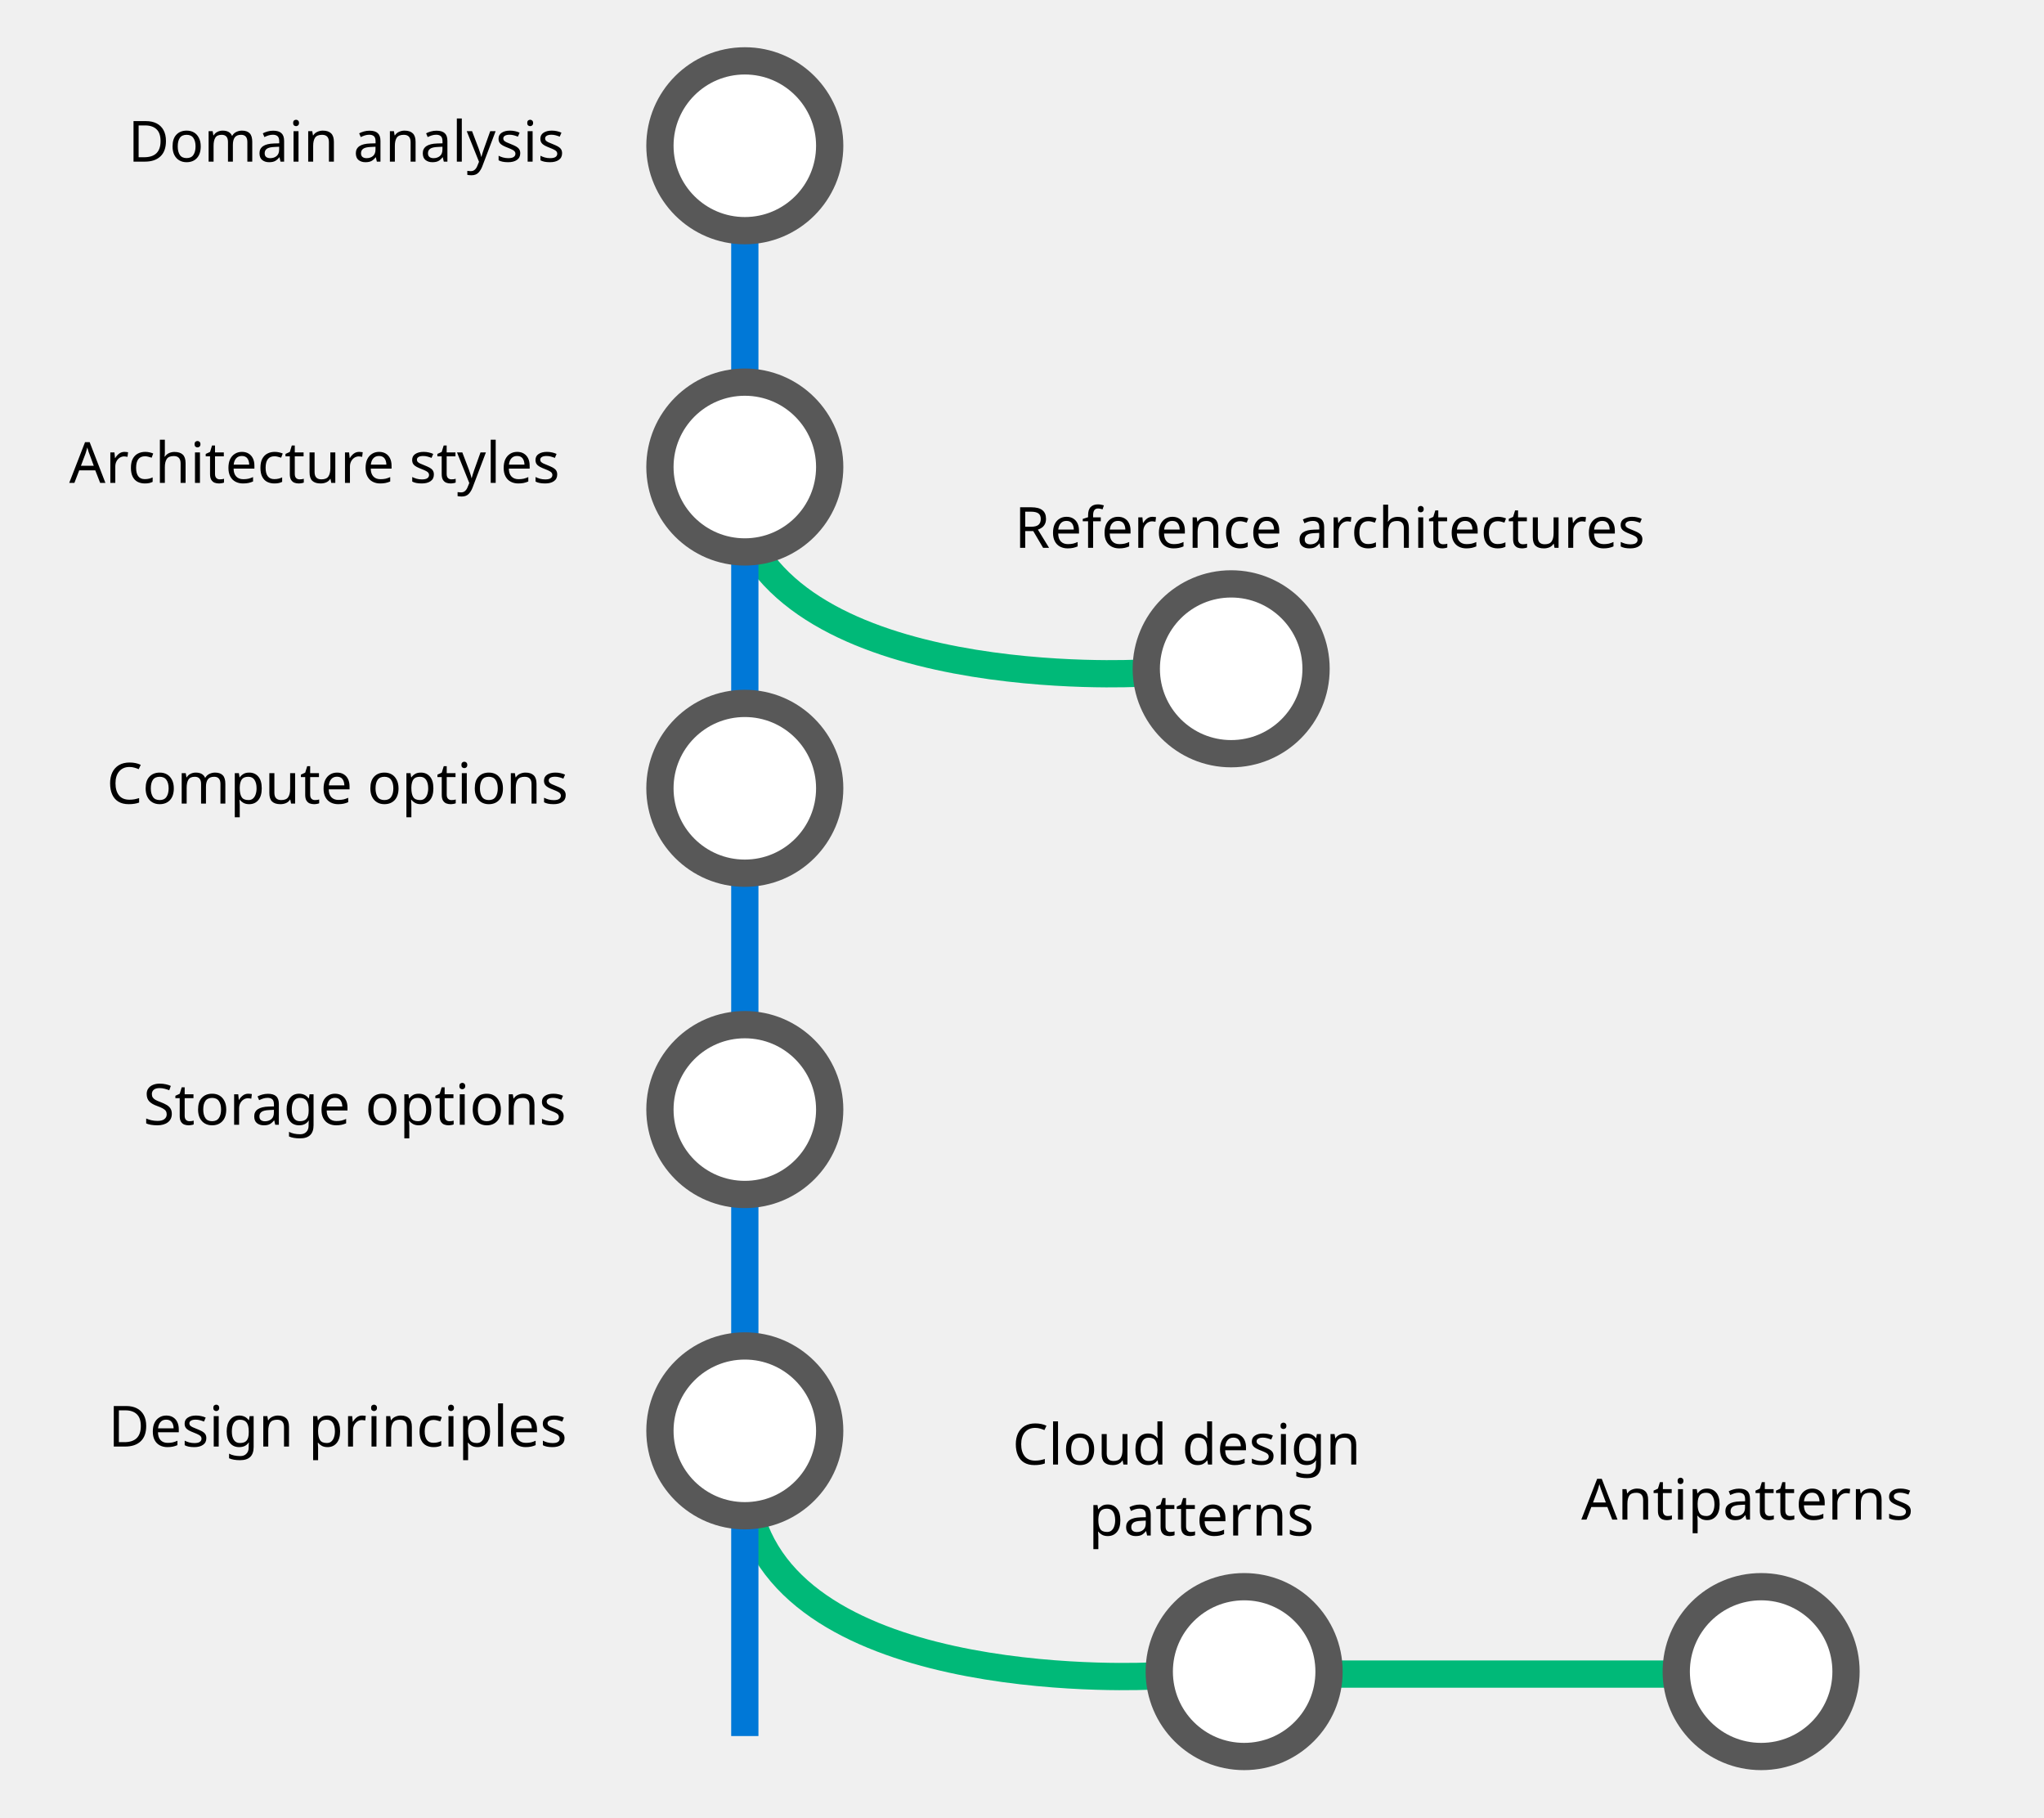
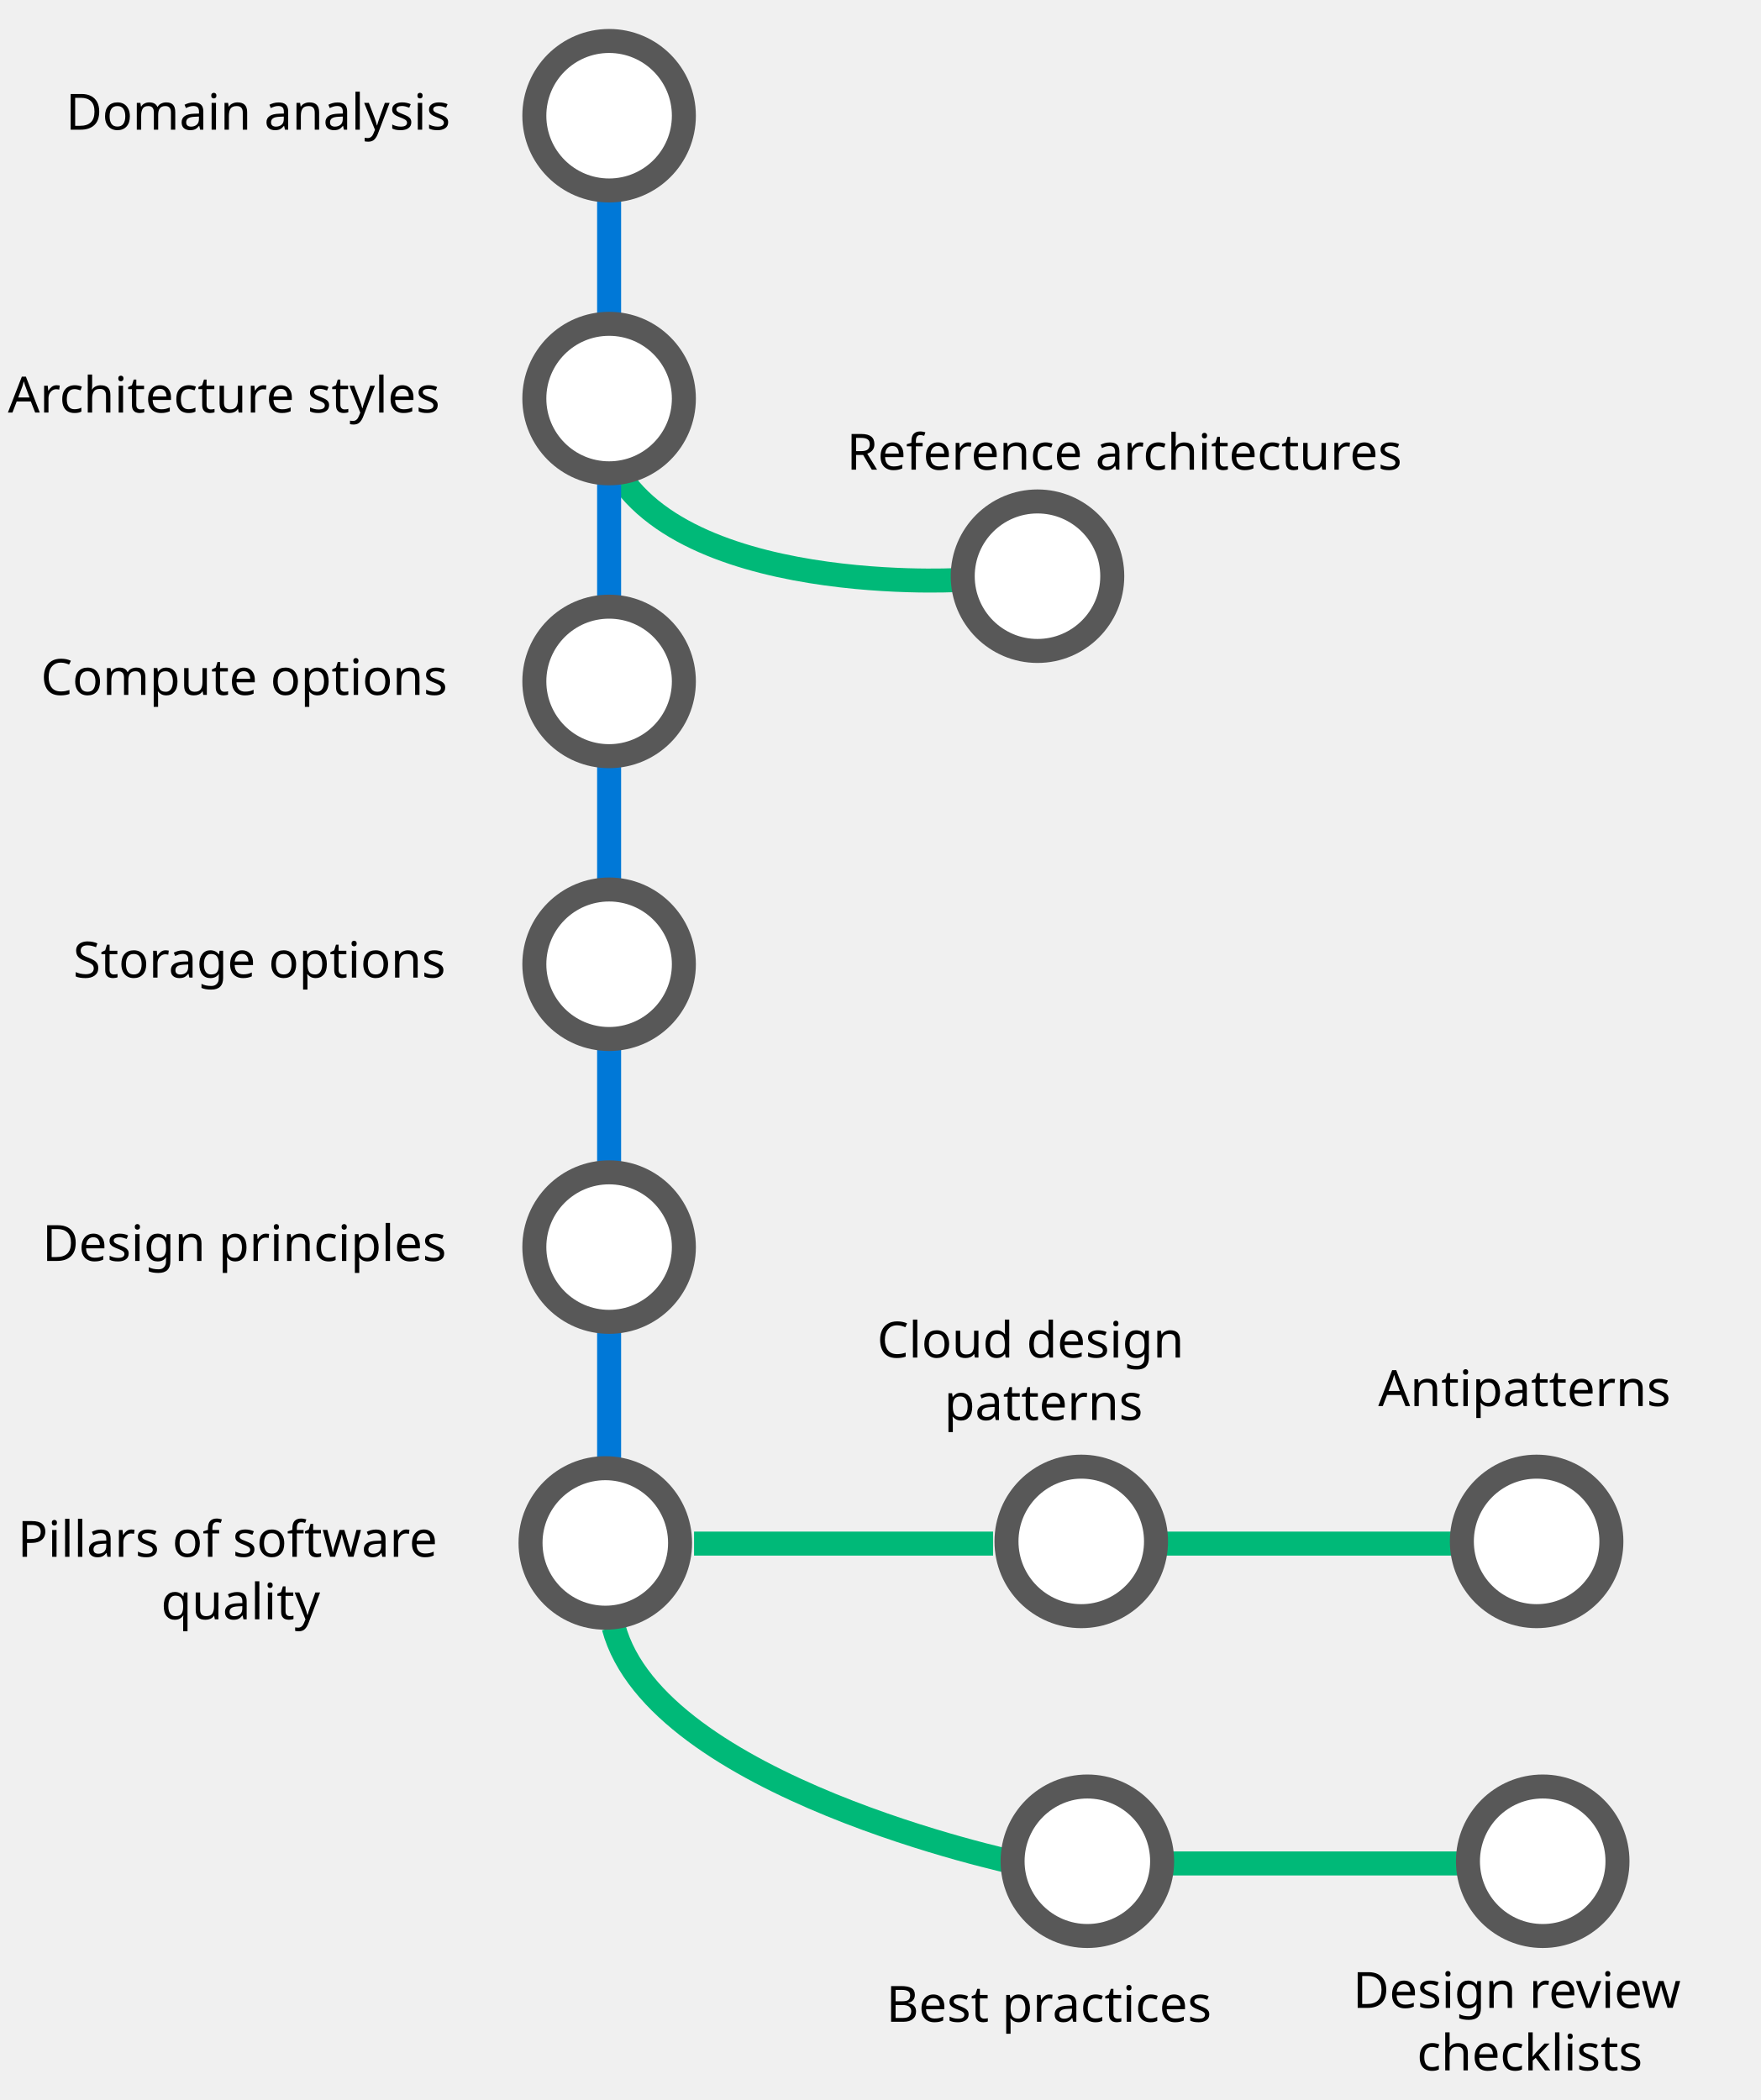
- <svg xmlns="http://www.w3.org/2000/svg" width="450" height="400" viewBox="0 0 450 400" id="svg6224" version="1.1">
+ <svg xmlns="http://www.w3.org/2000/svg" width="440" height="525" viewBox="0 0 440 525" id="svg6224" version="1.1">
  <style type="text/css" id="style3">
      .more_info { fill:#bddcf4; }
      .more_info:hover  { fill: #0078d7; }
      g.more_info text { fill: #000000; }
      g.more_info:hover text { fill: #ffffff; }
      </style>
  <defs id="defs6226">
    <marker orient="auto" refY="0" refX="0" id="Arrow2Mend" style="overflow:visible">
      <path id="path6821" style="fill:#585858;fill-opacity:1;fill-rule:evenodd;stroke:#585858;stroke-width:0.625;stroke-linejoin:round;stroke-opacity:1" d="M 8.719,4.034 -2.207,0.016 8.719,-4.002 c -1.745,2.372 -1.735,5.617 -6e-7,8.035 z" transform="scale(-0.6,-0.6)" />
    </marker>
    <marker orient="auto" refY="0" refX="0" id="Arrow2Lend" style="overflow:visible">
      <path id="path6815" style="fill:#585858;fill-opacity:1;fill-rule:evenodd;stroke:#585858;stroke-width:0.625;stroke-linejoin:round;stroke-opacity:1" d="M 8.719,4.034 -2.207,0.016 8.719,-4.002 c -1.745,2.372 -1.735,5.617 -6e-7,8.035 z" transform="matrix(-1.1,0,0,-1.1,-1.1,0)" />
    </marker>
  </defs>
-   <g id="layer1" transform="translate(-126.7569,-70.45007)">
-     <path id="path4369" d="m 494.802,438.914 -74.751,0" style="fill:none;fill-rule:evenodd;stroke:#00b978;stroke-width:6;stroke-linecap:butt;stroke-linejoin:miter;stroke-miterlimit:4;stroke-dasharray:none;stroke-opacity:1" />
-     <path id="path4365" d="m 291.866,403.629 c 10.689,39.907 88.543,35.704 88.543,35.704" style="fill:none;fill-rule:evenodd;stroke:#00b978;stroke-width:6;stroke-linecap:butt;stroke-linejoin:miter;stroke-miterlimit:4;stroke-dasharray:none;stroke-opacity:1" />
-     <path style="fill:none;fill-rule:evenodd;stroke:#00b978;stroke-width:6;stroke-linecap:butt;stroke-linejoin:miter;stroke-miterlimit:4;stroke-dasharray:none;stroke-opacity:1" d="m 289.009,182.914 c 10.689,39.907 88.543,35.704 88.543,35.704" id="path4359" />
-     <path style="fill:none;fill-rule:evenodd;stroke:#0078d7;stroke-width:6;stroke-linecap:butt;stroke-linejoin:miter;stroke-miterlimit:4;stroke-dasharray:none;stroke-opacity:1" d="m 290.733,123.242 0,329.31" id="path4351" />
-     <text id="text4471" y="106.025" x="211.126" style="font-style:normal;font-variant:normal;font-weight:normal;font-stretch:normal;font-size:12.5px;line-height:125%;font-family:sans-serif;-inkscape-font-specification:'sans-serif, Normal';text-align:center;letter-spacing:0px;word-spacing:0px;writing-mode:lr-tb;text-anchor:middle;fill:#000000;fill-opacity:1;stroke:none;stroke-width:1px;stroke-linecap:butt;stroke-linejoin:miter;stroke-opacity:1" xml:space="preserve">
-       <tspan id="tspan4227" x="211.126" y="106.025">Domain analysis</tspan>
+   <g id="layer1" transform="translate(-144.3452,-66.35919)">
+     <path id="path4369" d="m 508.74,452.258 -74.751,0" style="fill:none;fill-rule:evenodd;stroke:#00b978;stroke-width:6;stroke-linecap:butt;stroke-linejoin:miter;stroke-miterlimit:4;stroke-dasharray:none;stroke-opacity:1" />
+     <path id="path4365" d="m 297.723,473.157 c 10.689,39.907 100.665,58.937 100.665,58.937" style="fill:none;fill-rule:evenodd;stroke:#00b978;stroke-width:6;stroke-linecap:butt;stroke-linejoin:miter;stroke-miterlimit:4;stroke-dasharray:none;stroke-opacity:1" />
+     <path style="fill:none;fill-rule:evenodd;stroke:#00b978;stroke-width:6;stroke-linecap:butt;stroke-linejoin:miter;stroke-miterlimit:4;stroke-dasharray:none;stroke-opacity:1" d="m 294.866,175.671 c 10.689,39.907 88.543,35.704 88.543,35.704" id="path4359" />
+     <path style="fill:none;fill-rule:evenodd;stroke:#0078d7;stroke-width:6;stroke-linecap:butt;stroke-linejoin:miter;stroke-miterlimit:4;stroke-dasharray:none;stroke-opacity:1" d="m 296.591,115.998 0,329.31" id="path4351" />
+     <text id="text4471" y="98.781" x="216.983" style="font-style:normal;font-variant:normal;font-weight:normal;font-stretch:normal;font-size:12.5px;line-height:125%;font-family:sans-serif;-inkscape-font-specification:'sans-serif, Normal';text-align:center;letter-spacing:0px;word-spacing:0px;writing-mode:lr-tb;text-anchor:middle;fill:#000000;fill-opacity:1;stroke:none;stroke-width:1px;stroke-linecap:butt;stroke-linejoin:miter;stroke-opacity:1" xml:space="preserve">
+       <tspan id="tspan4227" x="216.983" y="98.781">Domain analysis</tspan>
    </text>
-     <circle style="fill:#ffffff;fill-opacity:1;stroke:#585858;stroke-width:6;stroke-linecap:round;stroke-miterlimit:4;stroke-dasharray:none;stroke-dashoffset:0;stroke-opacity:1" id="path4221" cx="290.733" cy="102.533" r="18.688" />
-     <circle r="18.688" cy="173.244" cx="290.733" id="circle4229" style="fill:#ffffff;fill-opacity:1;stroke:#585858;stroke-width:6;stroke-linecap:round;stroke-miterlimit:4;stroke-dasharray:none;stroke-dashoffset:0;stroke-opacity:1" />
-     <text xml:space="preserve" style="font-style:normal;font-variant:normal;font-weight:normal;font-stretch:normal;font-size:12.5px;line-height:125%;font-family:sans-serif;-inkscape-font-specification:'sans-serif, Normal';text-align:center;letter-spacing:0px;word-spacing:0px;writing-mode:lr-tb;text-anchor:middle;fill:#000000;fill-opacity:1;stroke:none;stroke-width:1px;stroke-linecap:butt;stroke-linejoin:miter;stroke-opacity:1" x="204.119" y="176.735" id="text4231">
-       <tspan y="176.735" x="204.119" id="tspan4233">Architecture styles</tspan>
+     <circle style="fill:#ffffff;fill-opacity:1;stroke:#585858;stroke-width:6;stroke-linecap:round;stroke-miterlimit:4;stroke-dasharray:none;stroke-dashoffset:0;stroke-opacity:1" id="path4221" cx="296.591" cy="95.29" r="18.688" />
+     <circle r="18.688" cy="166.001" cx="296.591" id="circle4229" style="fill:#ffffff;fill-opacity:1;stroke:#585858;stroke-width:6;stroke-linecap:round;stroke-miterlimit:4;stroke-dasharray:none;stroke-dashoffset:0;stroke-opacity:1" />
+     <text xml:space="preserve" style="font-style:normal;font-variant:normal;font-weight:normal;font-stretch:normal;font-size:12.5px;line-height:125%;font-family:sans-serif;-inkscape-font-specification:'sans-serif, Normal';text-align:center;letter-spacing:0px;word-spacing:0px;writing-mode:lr-tb;text-anchor:middle;fill:#000000;fill-opacity:1;stroke:none;stroke-width:1px;stroke-linecap:butt;stroke-linejoin:miter;stroke-opacity:1" x="208.443" y="169.492" id="text4231">
+       <tspan y="169.492" x="208.443" id="tspan4233">Architecture styles</tspan>
    </text>
-     <text id="text4235" y="191.022" x="427.637" style="font-style:normal;font-variant:normal;font-weight:normal;font-stretch:normal;font-size:12.5px;line-height:125%;font-family:sans-serif;-inkscape-font-specification:'sans-serif, Normal';text-align:center;letter-spacing:0px;word-spacing:0px;writing-mode:lr-tb;text-anchor:middle;fill:#000000;fill-opacity:1;stroke:none;stroke-width:1px;stroke-linecap:butt;stroke-linejoin:miter;stroke-opacity:1" xml:space="preserve">
-       <tspan id="tspan4237" x="427.637" y="191.022">Reference architectures</tspan>
+     <text id="text4235" y="183.779" x="433.494" style="font-style:normal;font-variant:normal;font-weight:normal;font-stretch:normal;font-size:12.5px;line-height:125%;font-family:sans-serif;-inkscape-font-specification:'sans-serif, Normal';text-align:center;letter-spacing:0px;word-spacing:0px;writing-mode:lr-tb;text-anchor:middle;fill:#000000;fill-opacity:1;stroke:none;stroke-width:1px;stroke-linecap:butt;stroke-linejoin:miter;stroke-opacity:1" xml:space="preserve">
+       <tspan id="tspan4237" x="433.494" y="183.779">Reference architectures</tspan>
    </text>
-     <circle style="fill:#ffffff;fill-opacity:1;stroke:#585858;stroke-width:6;stroke-linecap:round;stroke-miterlimit:4;stroke-dasharray:none;stroke-dashoffset:0;stroke-opacity:1" id="circle4239" cx="290.733" cy="385.376" r="18.688" />
-     <text id="text4241" y="388.834" x="209.221" style="font-style:normal;font-variant:normal;font-weight:normal;font-stretch:normal;font-size:12.5px;line-height:125%;font-family:sans-serif;-inkscape-font-specification:'sans-serif, Normal';text-align:center;letter-spacing:0px;word-spacing:0px;writing-mode:lr-tb;text-anchor:middle;fill:#000000;fill-opacity:1;stroke:none;stroke-width:1px;stroke-linecap:butt;stroke-linejoin:miter;stroke-opacity:1" xml:space="preserve">
-       <tspan id="tspan4243" x="209.221" y="388.834">Design principles</tspan>
+     <circle style="fill:#ffffff;fill-opacity:1;stroke:#585858;stroke-width:6;stroke-linecap:round;stroke-miterlimit:4;stroke-dasharray:none;stroke-dashoffset:0;stroke-opacity:1" id="circle4239" cx="296.591" cy="378.133" r="18.688" />
+     <text id="text4241" y="381.591" x="213.545" style="font-style:normal;font-variant:normal;font-weight:normal;font-stretch:normal;font-size:12.5px;line-height:125%;font-family:sans-serif;-inkscape-font-specification:'sans-serif, Normal';text-align:center;letter-spacing:0px;word-spacing:0px;writing-mode:lr-tb;text-anchor:middle;fill:#000000;fill-opacity:1;stroke:none;stroke-width:1px;stroke-linecap:butt;stroke-linejoin:miter;stroke-opacity:1" xml:space="preserve">
+       <tspan id="tspan4243" x="213.545" y="381.591">Design principles</tspan>
    </text>
-     <circle style="fill:#ffffff;fill-opacity:1;stroke:#585858;stroke-width:6;stroke-linecap:round;stroke-miterlimit:4;stroke-dasharray:none;stroke-dashoffset:0;stroke-opacity:1" id="circle4245" cx="397.808" cy="217.652" r="18.688" />
-     <text xml:space="preserve" style="font-style:normal;font-variant:normal;font-weight:normal;font-stretch:normal;font-size:12.5px;line-height:125%;font-family:sans-serif;-inkscape-font-specification:'sans-serif, Normal';text-align:center;letter-spacing:0px;word-spacing:0px;writing-mode:lr-tb;text-anchor:middle;fill:#000000;fill-opacity:1;stroke:none;stroke-width:1px;stroke-linecap:butt;stroke-linejoin:miter;stroke-opacity:1" x="399.359" y="392.789" id="text4253">
-       <tspan id="tspan4377" x="399.359" y="392.789">Cloud design</tspan>
-       <tspan id="tspan4379" x="399.359" y="408.414">patterns</tspan>
+     <circle style="fill:#ffffff;fill-opacity:1;stroke:#585858;stroke-width:6;stroke-linecap:round;stroke-miterlimit:4;stroke-dasharray:none;stroke-dashoffset:0;stroke-opacity:1" id="circle4245" cx="403.666" cy="210.409" r="18.688" />
+     <text id="text4277" y="240.081" x="213.496" style="font-style:normal;font-variant:normal;font-weight:normal;font-stretch:normal;font-size:12.5px;line-height:125%;font-family:sans-serif;-inkscape-font-specification:'sans-serif, Normal';text-align:center;letter-spacing:0px;word-spacing:0px;writing-mode:lr-tb;text-anchor:middle;fill:#000000;fill-opacity:1;stroke:none;stroke-width:1px;stroke-linecap:butt;stroke-linejoin:miter;stroke-opacity:1" xml:space="preserve">
+       <tspan id="tspan4279" x="213.496" y="240.081">Compute options</tspan>
    </text>
-     <text id="text4259" y="404.911" x="519.567" style="font-style:normal;font-variant:normal;font-weight:normal;font-stretch:normal;font-size:12.5px;line-height:125%;font-family:sans-serif;-inkscape-font-specification:'sans-serif, Normal';text-align:center;letter-spacing:0px;word-spacing:0px;writing-mode:lr-tb;text-anchor:middle;fill:#000000;fill-opacity:1;stroke:none;stroke-width:1px;stroke-linecap:butt;stroke-linejoin:miter;stroke-opacity:1" xml:space="preserve">
-       <tspan id="tspan4261" x="519.567" y="404.911">Antipatterns</tspan>
+     <circle style="fill:#ffffff;fill-opacity:1;stroke:#585858;stroke-width:6;stroke-linecap:round;stroke-miterlimit:4;stroke-dasharray:none;stroke-dashoffset:0;stroke-opacity:1" id="circle4281" cx="296.591" cy="236.712" r="18.688" />
+     <circle r="18.688" cy="307.422" cx="296.591" id="circle4287" style="fill:#ffffff;fill-opacity:1;stroke:#585858;stroke-width:6;stroke-linecap:round;stroke-miterlimit:4;stroke-dasharray:none;stroke-dashoffset:0;stroke-opacity:1" />
+     <text xml:space="preserve" style="font-style:normal;font-variant:normal;font-weight:normal;font-stretch:normal;font-size:12.5px;line-height:125%;font-family:sans-serif;-inkscape-font-specification:'sans-serif, Normal';text-align:center;letter-spacing:0px;word-spacing:0px;writing-mode:lr-tb;text-anchor:middle;fill:#000000;fill-opacity:1;stroke:none;stroke-width:1px;stroke-linecap:butt;stroke-linejoin:miter;stroke-opacity:1" x="217.305" y="310.758" id="text4289">
+       <tspan y="310.758" x="217.305" id="tspan4291">Storage options</tspan>
    </text>
-     <circle style="fill:#ffffff;fill-opacity:1;stroke:#585858;stroke-width:6;stroke-linecap:round;stroke-miterlimit:4;stroke-dasharray:none;stroke-dashoffset:0;stroke-opacity:1" id="circle4263" cx="514.482" cy="438.367" r="18.688" />
-     <text id="text4277" y="247.324" x="209.172" style="font-style:normal;font-variant:normal;font-weight:normal;font-stretch:normal;font-size:12.5px;line-height:125%;font-family:sans-serif;-inkscape-font-specification:'sans-serif, Normal';text-align:center;letter-spacing:0px;word-spacing:0px;writing-mode:lr-tb;text-anchor:middle;fill:#000000;fill-opacity:1;stroke:none;stroke-width:1px;stroke-linecap:butt;stroke-linejoin:miter;stroke-opacity:1" xml:space="preserve">
-       <tspan id="tspan4279" x="209.172" y="247.324">Compute options</tspan>
+     <text id="text4241-6" y="455.553" x="212.595" style="font-style:normal;font-variant:normal;font-weight:normal;font-stretch:normal;font-size:12.5px;line-height:125%;font-family:sans-serif;-inkscape-font-specification:'sans-serif, Normal';text-align:center;letter-spacing:0px;word-spacing:0px;writing-mode:lr-tb;text-anchor:middle;fill:#000000;fill-opacity:1;stroke:none;stroke-width:1px;stroke-linecap:butt;stroke-linejoin:miter;stroke-opacity:1" xml:space="preserve">
+       <tspan id="tspan4243-2" x="212.595" y="455.553">Pillars of software</tspan>
+       <tspan x="212.595" y="471.178" id="tspan4445">quality</tspan>
    </text>
-     <circle style="fill:#ffffff;fill-opacity:1;stroke:#585858;stroke-width:6;stroke-linecap:round;stroke-miterlimit:4;stroke-dasharray:none;stroke-dashoffset:0;stroke-opacity:1" id="circle4281" cx="290.733" cy="243.955" r="18.688" />
-     <circle r="18.688" cy="314.665" cx="290.733" id="circle4287" style="fill:#ffffff;fill-opacity:1;stroke:#585858;stroke-width:6;stroke-linecap:round;stroke-miterlimit:4;stroke-dasharray:none;stroke-dashoffset:0;stroke-opacity:1" />
-     <text xml:space="preserve" style="font-style:normal;font-variant:normal;font-weight:normal;font-stretch:normal;font-size:12.5px;line-height:125%;font-family:sans-serif;-inkscape-font-specification:'sans-serif, Normal';text-align:center;letter-spacing:0px;word-spacing:0px;writing-mode:lr-tb;text-anchor:middle;fill:#000000;fill-opacity:1;stroke:none;stroke-width:1px;stroke-linecap:butt;stroke-linejoin:miter;stroke-opacity:1" x="212.981" y="318.001" id="text4289">
-       <tspan y="318.001" x="212.981" id="tspan4291">Storage options</tspan>
+     <path style="fill:none;fill-rule:evenodd;stroke:#00b978;stroke-width:6;stroke-linecap:butt;stroke-linejoin:miter;stroke-miterlimit:4;stroke-dasharray:none;stroke-opacity:1" d="m 392.573,452.258 -74.751,0" id="path4447" />
+     <text xml:space="preserve" style="font-style:normal;font-variant:normal;font-weight:normal;font-stretch:normal;font-size:12.5px;line-height:125%;font-family:sans-serif;-inkscape-font-specification:'sans-serif, Normal';text-align:center;letter-spacing:0px;word-spacing:0px;writing-mode:lr-tb;text-anchor:middle;fill:#000000;fill-opacity:1;stroke:none;stroke-width:1px;stroke-linecap:butt;stroke-linejoin:miter;stroke-opacity:1" x="413.298" y="405.749" id="text4253">
+       <tspan id="tspan4377" x="413.298" y="405.749">Cloud design</tspan>
+       <tspan id="tspan4379" x="413.298" y="421.374">patterns</tspan>
    </text>
-     <circle r="18.688" cy="438.367" cx="400.665" id="circle4367" style="fill:#ffffff;fill-opacity:1;stroke:#585858;stroke-width:6;stroke-linecap:round;stroke-miterlimit:4;stroke-dasharray:none;stroke-dashoffset:0;stroke-opacity:1" />
+     <text id="text4259" y="417.871" x="533.506" style="font-style:normal;font-variant:normal;font-weight:normal;font-stretch:normal;font-size:12.5px;line-height:125%;font-family:sans-serif;-inkscape-font-specification:'sans-serif, Normal';text-align:center;letter-spacing:0px;word-spacing:0px;writing-mode:lr-tb;text-anchor:middle;fill:#000000;fill-opacity:1;stroke:none;stroke-width:1px;stroke-linecap:butt;stroke-linejoin:miter;stroke-opacity:1" xml:space="preserve">
+       <tspan id="tspan4261" x="533.506" y="417.871">Antipatterns</tspan>
+     </text>
+     <circle style="fill:#ffffff;fill-opacity:1;stroke:#585858;stroke-width:6;stroke-linecap:round;stroke-miterlimit:4;stroke-dasharray:none;stroke-dashoffset:0;stroke-opacity:1" id="circle4263" cx="528.421" cy="451.711" r="18.688" />
+     <circle r="18.688" cy="451.711" cx="414.604" id="circle4367" style="fill:#ffffff;fill-opacity:1;stroke:#585858;stroke-width:6;stroke-linecap:round;stroke-miterlimit:4;stroke-dasharray:none;stroke-dashoffset:0;stroke-opacity:1" />
+     <path id="path4369-6" d="m 510.264,532.221 -74.751,0" style="fill:none;fill-rule:evenodd;stroke:#00b978;stroke-width:6;stroke-linecap:butt;stroke-linejoin:miter;stroke-miterlimit:4;stroke-dasharray:none;stroke-opacity:1" />
+     <circle style="fill:#ffffff;fill-opacity:1;stroke:#585858;stroke-width:6;stroke-linecap:round;stroke-miterlimit:4;stroke-dasharray:none;stroke-dashoffset:0;stroke-opacity:1" id="circle4263-7" cx="529.944" cy="531.674" r="18.688" />
+     <circle r="18.688" cy="531.674" cx="416.128" id="circle4367-3" style="fill:#ffffff;fill-opacity:1;stroke:#585858;stroke-width:6;stroke-linecap:round;stroke-miterlimit:4;stroke-dasharray:none;stroke-dashoffset:0;stroke-opacity:1" />
+     <text xml:space="preserve" style="font-style:normal;font-variant:normal;font-weight:normal;font-stretch:normal;font-size:12.5px;line-height:125%;font-family:sans-serif;-inkscape-font-specification:'sans-serif, Normal';text-align:center;letter-spacing:0px;word-spacing:0px;writing-mode:lr-tb;text-anchor:middle;fill:#000000;fill-opacity:1;stroke:none;stroke-width:1px;stroke-linecap:butt;stroke-linejoin:miter;stroke-opacity:1" x="414.636" y="571.799" id="text4253-9">
+       <tspan id="tspan4379-5" x="414.636" y="571.799">Best practices</tspan>
+     </text>
+     <text id="text4259-5" y="568.326" x="534.835" style="font-style:normal;font-variant:normal;font-weight:normal;font-stretch:normal;font-size:12.5px;line-height:125%;font-family:sans-serif;-inkscape-font-specification:'sans-serif, Normal';text-align:center;letter-spacing:0px;word-spacing:0px;writing-mode:lr-tb;text-anchor:middle;fill:#000000;fill-opacity:1;stroke:none;stroke-width:1px;stroke-linecap:butt;stroke-linejoin:miter;stroke-opacity:1" xml:space="preserve">
+       <tspan id="tspan4261-5" x="534.835" y="568.326">Design review</tspan>
+       <tspan x="534.835" y="583.951" id="tspan4550">checklists</tspan>
+     </text>
+     <circle style="fill:#ffffff;fill-opacity:1;stroke:#585858;stroke-width:6;stroke-linecap:round;stroke-miterlimit:4;stroke-dasharray:none;stroke-dashoffset:0;stroke-opacity:1" id="circle4239-2" cx="295.64" cy="452.095" r="18.688" />
  </g>
</svg>
